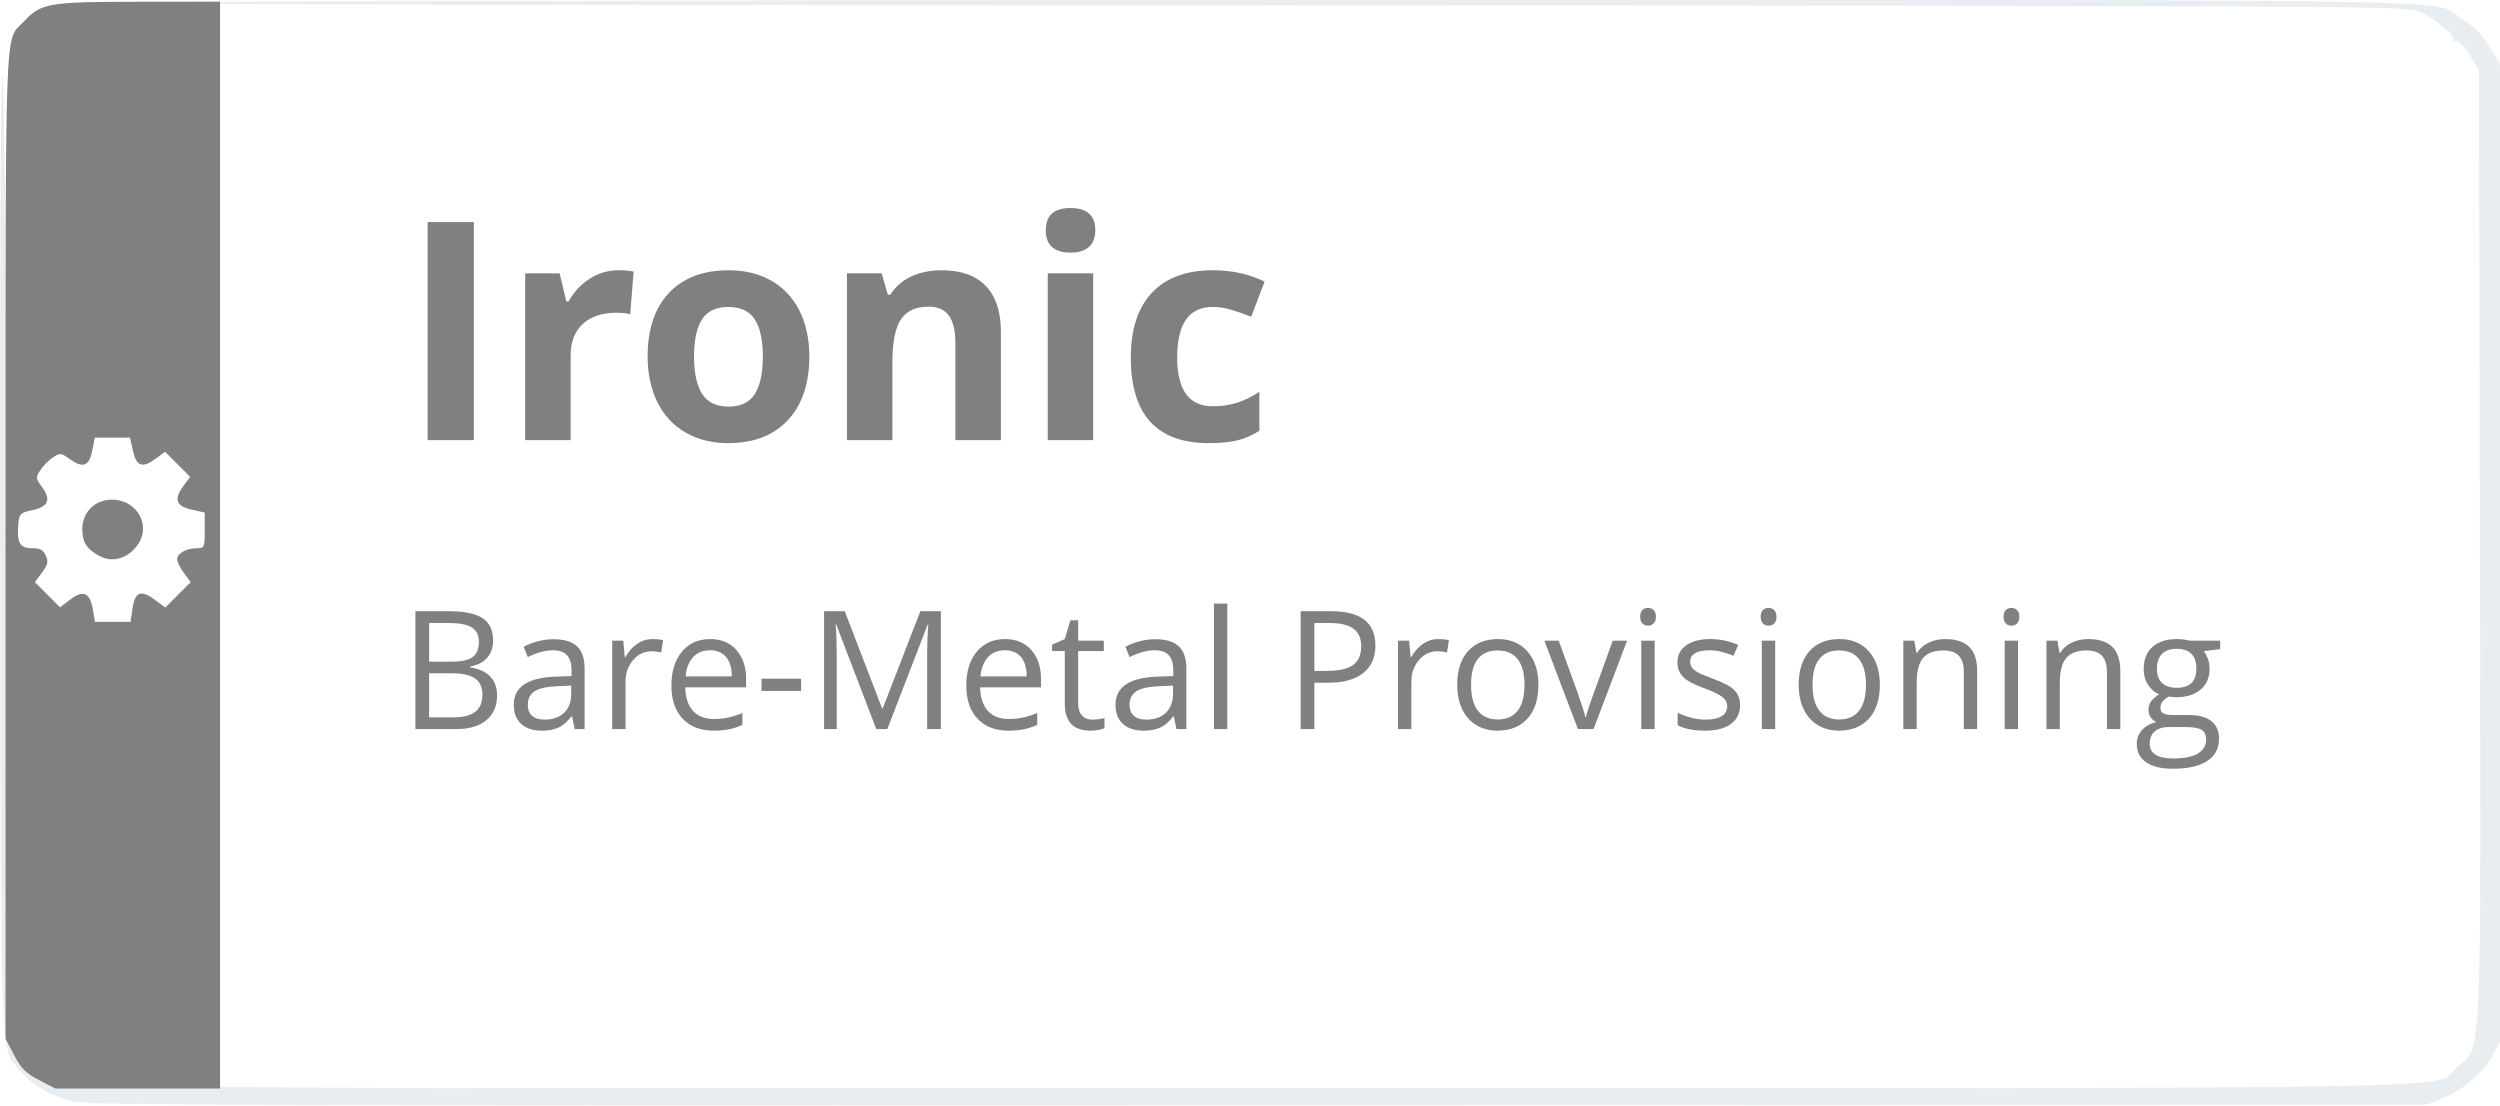
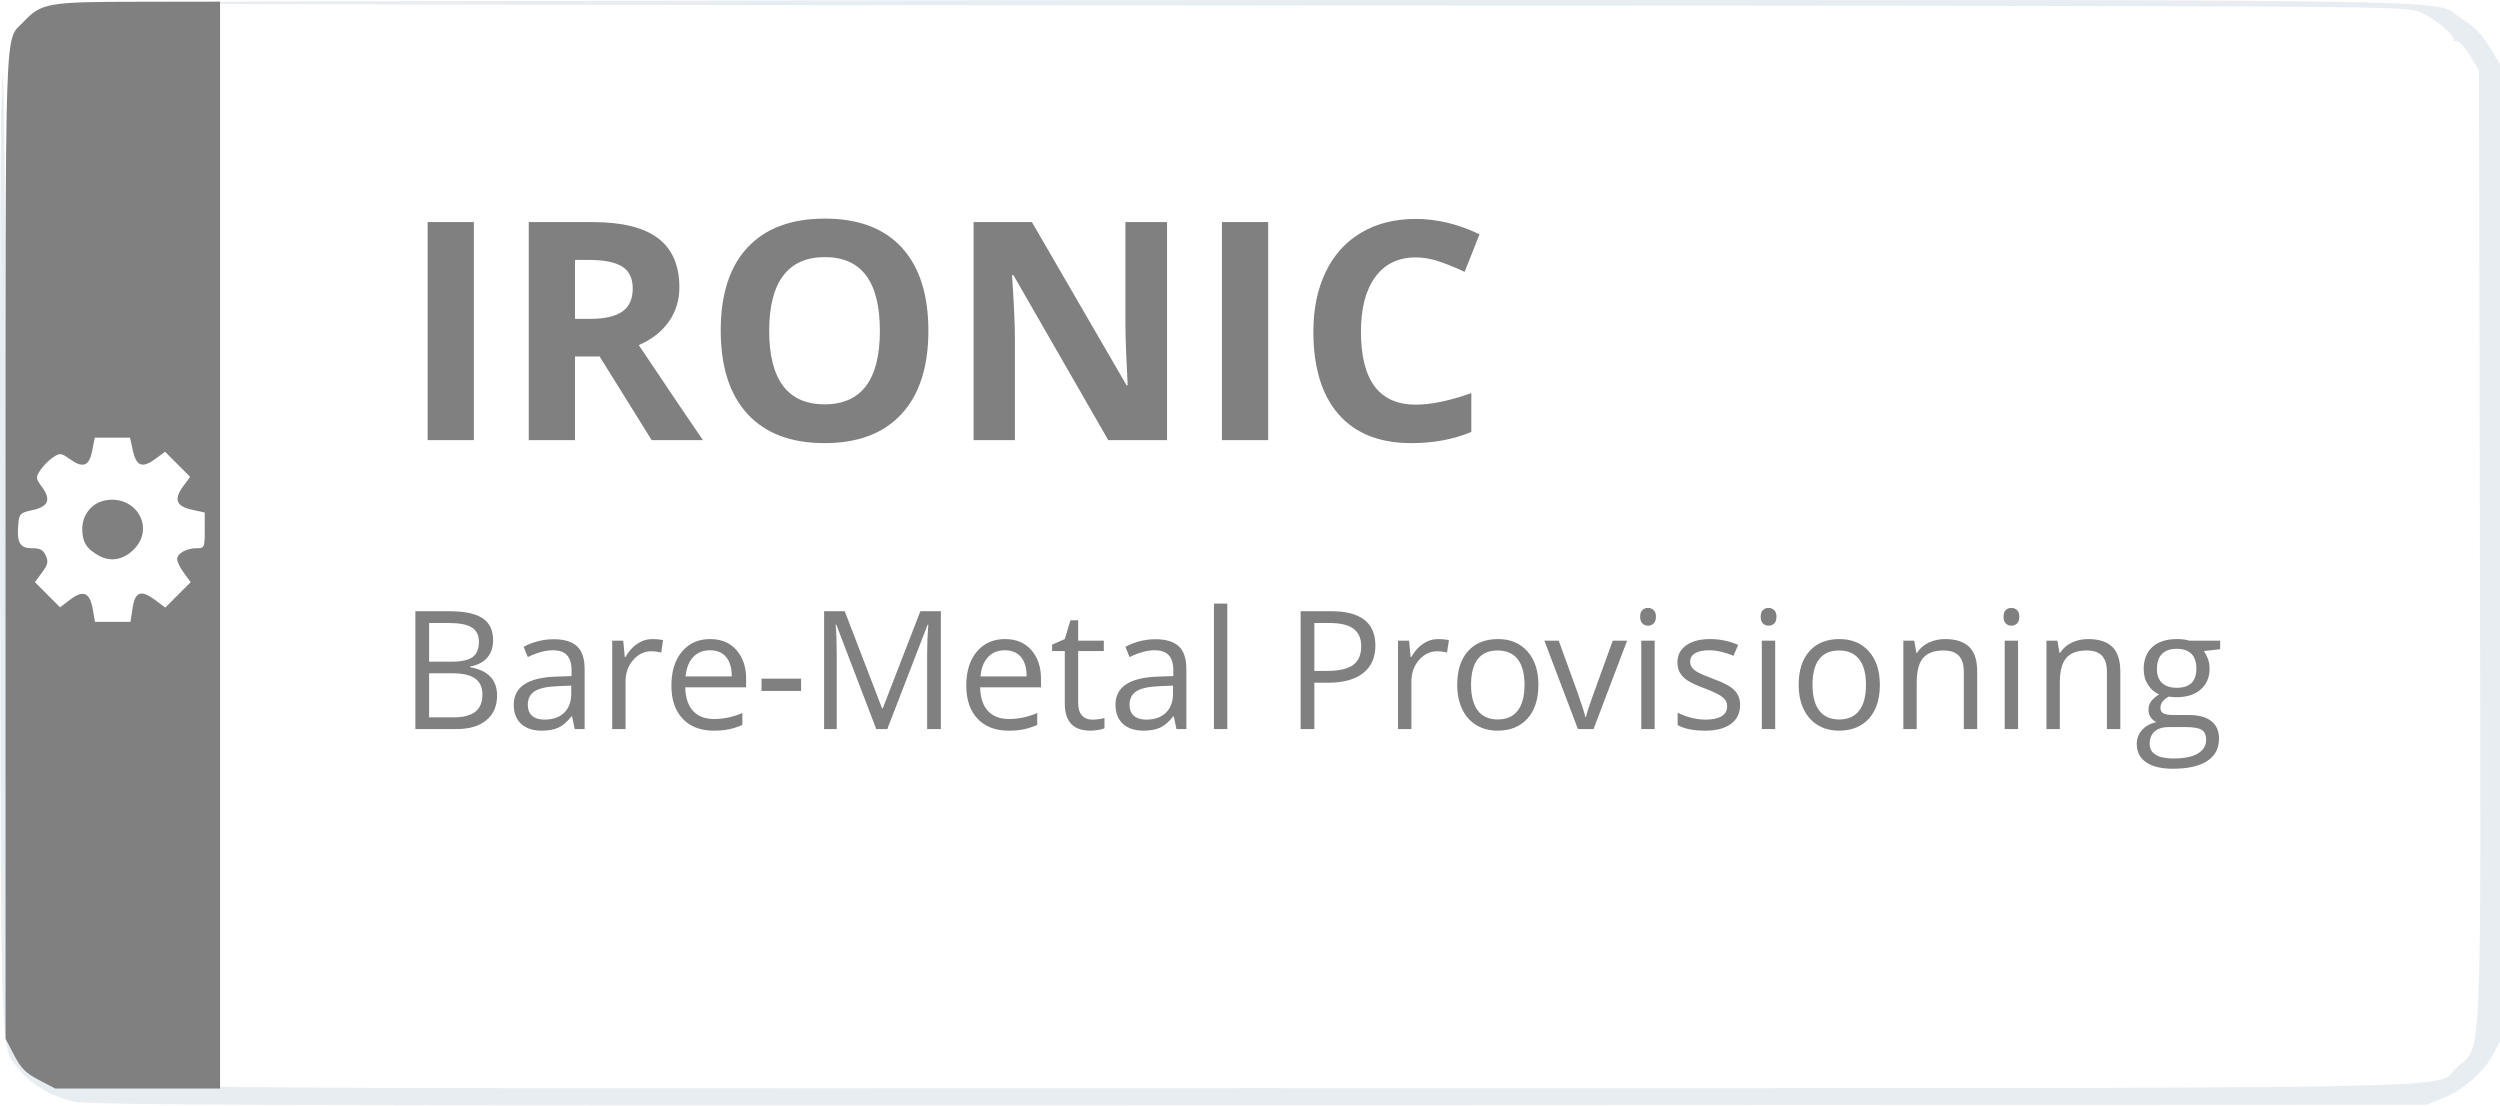
<svg xmlns="http://www.w3.org/2000/svg" viewBox="0 0 756.976 334.712" height="334.712" width="756.976" version="1.1" id="svg3603">
  <defs id="defs3607" />
  <path style="fill:#e8edf2" d="M 22.249,333.524 C 15.539,331.97 9.699,328.58 5.993,324.088 -0.012,316.807 0.354,326.238 0.046,170.832 -0.118,87.611 0.166,25.392 0.724,22.902 c 0.594,-2.653 1.007,51.12 1.08,140.561 0.065,79.672 0.436,146.24 0.825,147.93 0.487,2.121 2.886,4.948 7.744,9.127 11.637,10.011 -31.281,8.966 368.28,8.966 390.188,0 357.218,0.567 365.2,-6.281 7.804,-6.695 7.344,3.621 7.033,-157.648 l -0.278,-144.27 -2.769,-4.527 c -1.523,-2.49 -3.313,-4.425 -3.98,-4.3 -0.666,0.125 -1.095,-0.08 -0.954,-0.455 0.503,-1.333 -5.951,-6.598 -10.303,-8.406 C 728.201,1.772 726.83,1.764 374.87,1.657 180.547,1.598 22.988,1.237 24.739,0.854 26.49,0.472 185.532,0.111 378.165,0.052 c 384.147,-0.118 357.909,-0.486 366.565,5.142 4.896,3.184 6.876,5.245 9.822,10.226 l 2.423,4.097 0,147.93 0,147.93 -2.295,4.214 c -2.928,5.376 -8.907,10.505 -15.12,12.97 l -4.87,1.932 -353.384,0.172 C 76.308,334.813 27.146,334.657 22.249,333.524 Z" id="path3619" />
  <path style="fill:#808080" d="m 11.793,327.02 c -4.003,-2.095 -5.437,-3.532 -7.529,-7.543 l -2.583,-4.955 0,-149.133 C 1.681,1.912 1.311,12.818 7.065,6.67 12.459,0.907 14.451,0.555 41.81,0.532 l 24.82,-0.02 0,164.548 0,164.548 -24.946,0 -24.946,0 -4.945,-2.588 z M 40.129,184.177 c 0.755,-5.046 2.559,-5.707 6.845,-2.506 l 3.077,2.297 3.843,-3.851 3.843,-3.851 -2.049,-2.777 c -1.127,-1.527 -2.049,-3.406 -2.049,-4.176 0,-1.746 2.834,-3.324 5.97,-3.324 2.282,0 2.381,-0.223 2.381,-5.399 l 0,-5.399 -3.941,-0.876 c -4.751,-1.056 -5.49,-3.138 -2.535,-7.143 l 2.054,-2.784 -3.795,-3.802 -3.795,-3.802 -2.852,2.113 c -4.001,2.964 -5.837,2.318 -6.887,-2.425 l -0.874,-3.949 -5.334,0 -5.334,0 -0.778,3.944 c -0.931,4.719 -2.767,5.408 -6.78,2.545 -2.645,-1.887 -2.963,-1.919 -5.096,-0.519 -1.251,0.821 -2.969,2.555 -3.818,3.853 -1.467,2.243 -1.442,2.497 0.503,5.133 2.817,3.818 1.908,5.974 -2.951,6.996 -3.584,0.754 -3.947,1.095 -4.221,3.975 -0.549,5.762 0.406,7.541 4.049,7.541 2.526,0 3.475,0.495 4.26,2.223 0.839,1.846 0.646,2.716 -1.141,5.138 l -2.152,2.916 3.807,3.815 3.807,3.815 3.114,-2.38 c 3.922,-2.997 5.954,-2.084 6.823,3.067 l 0.627,3.718 5.38,0 5.38,0 0.617,-4.125 z m -10.061,-15.85 c -3.775,-2.026 -5.127,-4.128 -5.161,-8.022 -0.039,-4.396 2.836,-8.017 6.985,-8.796 9.034,-1.698 14.985,7.878 8.991,14.469 -3.119,3.43 -7.164,4.308 -10.814,2.349 z" id="path3615" />
-   <text xml:space="preserve" style="font-style:normal;font-weight:normal;font-size:40px;line-height:125%;font-family:sans-serif;letter-spacing:0px;word-spacing:0px;fill:#808080;fill-opacity:1;stroke:none;stroke-width:1px;stroke-linecap:butt;stroke-linejoin:miter;stroke-opacity:1;" x="121.168" y="133.269" id="text3433">
-     <tspan id="tspan3435" x="121.168" y="133.269" style="font-style:normal;font-variant:normal;font-weight:bold;font-stretch:normal;font-size:92.5px;font-family:'Open Sans';-inkscape-font-specification:'Open Sans Bold';letter-spacing:0px;word-spacing:0px;fill:#808080;fill-opacity:1;">Ironic</tspan>
+   <text xml:space="preserve" style="font-style:normal;font-weight:normal;font-size:40px;line-height:50px;font-family:sans-serif;letter-spacing:0px;word-spacing:0px;fill:#808080;fill-opacity:1;stroke:none;stroke-width:1px;stroke-linecap:butt;stroke-linejoin:miter;stroke-opacity:1;" x="121.168" y="133.269" id="text3433">
+     <tspan id="tspan3435" x="121.168" y="133.269" style="font-style:normal;font-variant:normal;font-weight:bold;font-stretch:normal;font-size:92.5px;font-family:'Open Sans';-inkscape-font-specification:'Open Sans Bold';letter-spacing:0px;word-spacing:0px;fill:#808080;fill-opacity:1;line-height:50px;">IRONIC</tspan>
  </text>
  <text xml:space="preserve" style="font-style:normal;font-weight:normal;font-size:40px;line-height:125%;font-family:sans-serif;letter-spacing:0px;word-spacing:0px;fill:#808080;fill-opacity:1;stroke:none;stroke-width:1px;stroke-linecap:butt;stroke-linejoin:miter;stroke-opacity:1;" x="120.866" y="220.753" id="text4241">
    <tspan id="tspan4243" x="120.866" y="220.753" style="font-style:normal;font-variant:normal;font-weight:normal;font-stretch:normal;font-size:50px;font-family:'Open Sans';-inkscape-font-specification:'Open Sans';fill:#808080;fill-opacity:1;">Bare-Metal Provisioning</tspan>
  </text>
</svg>
